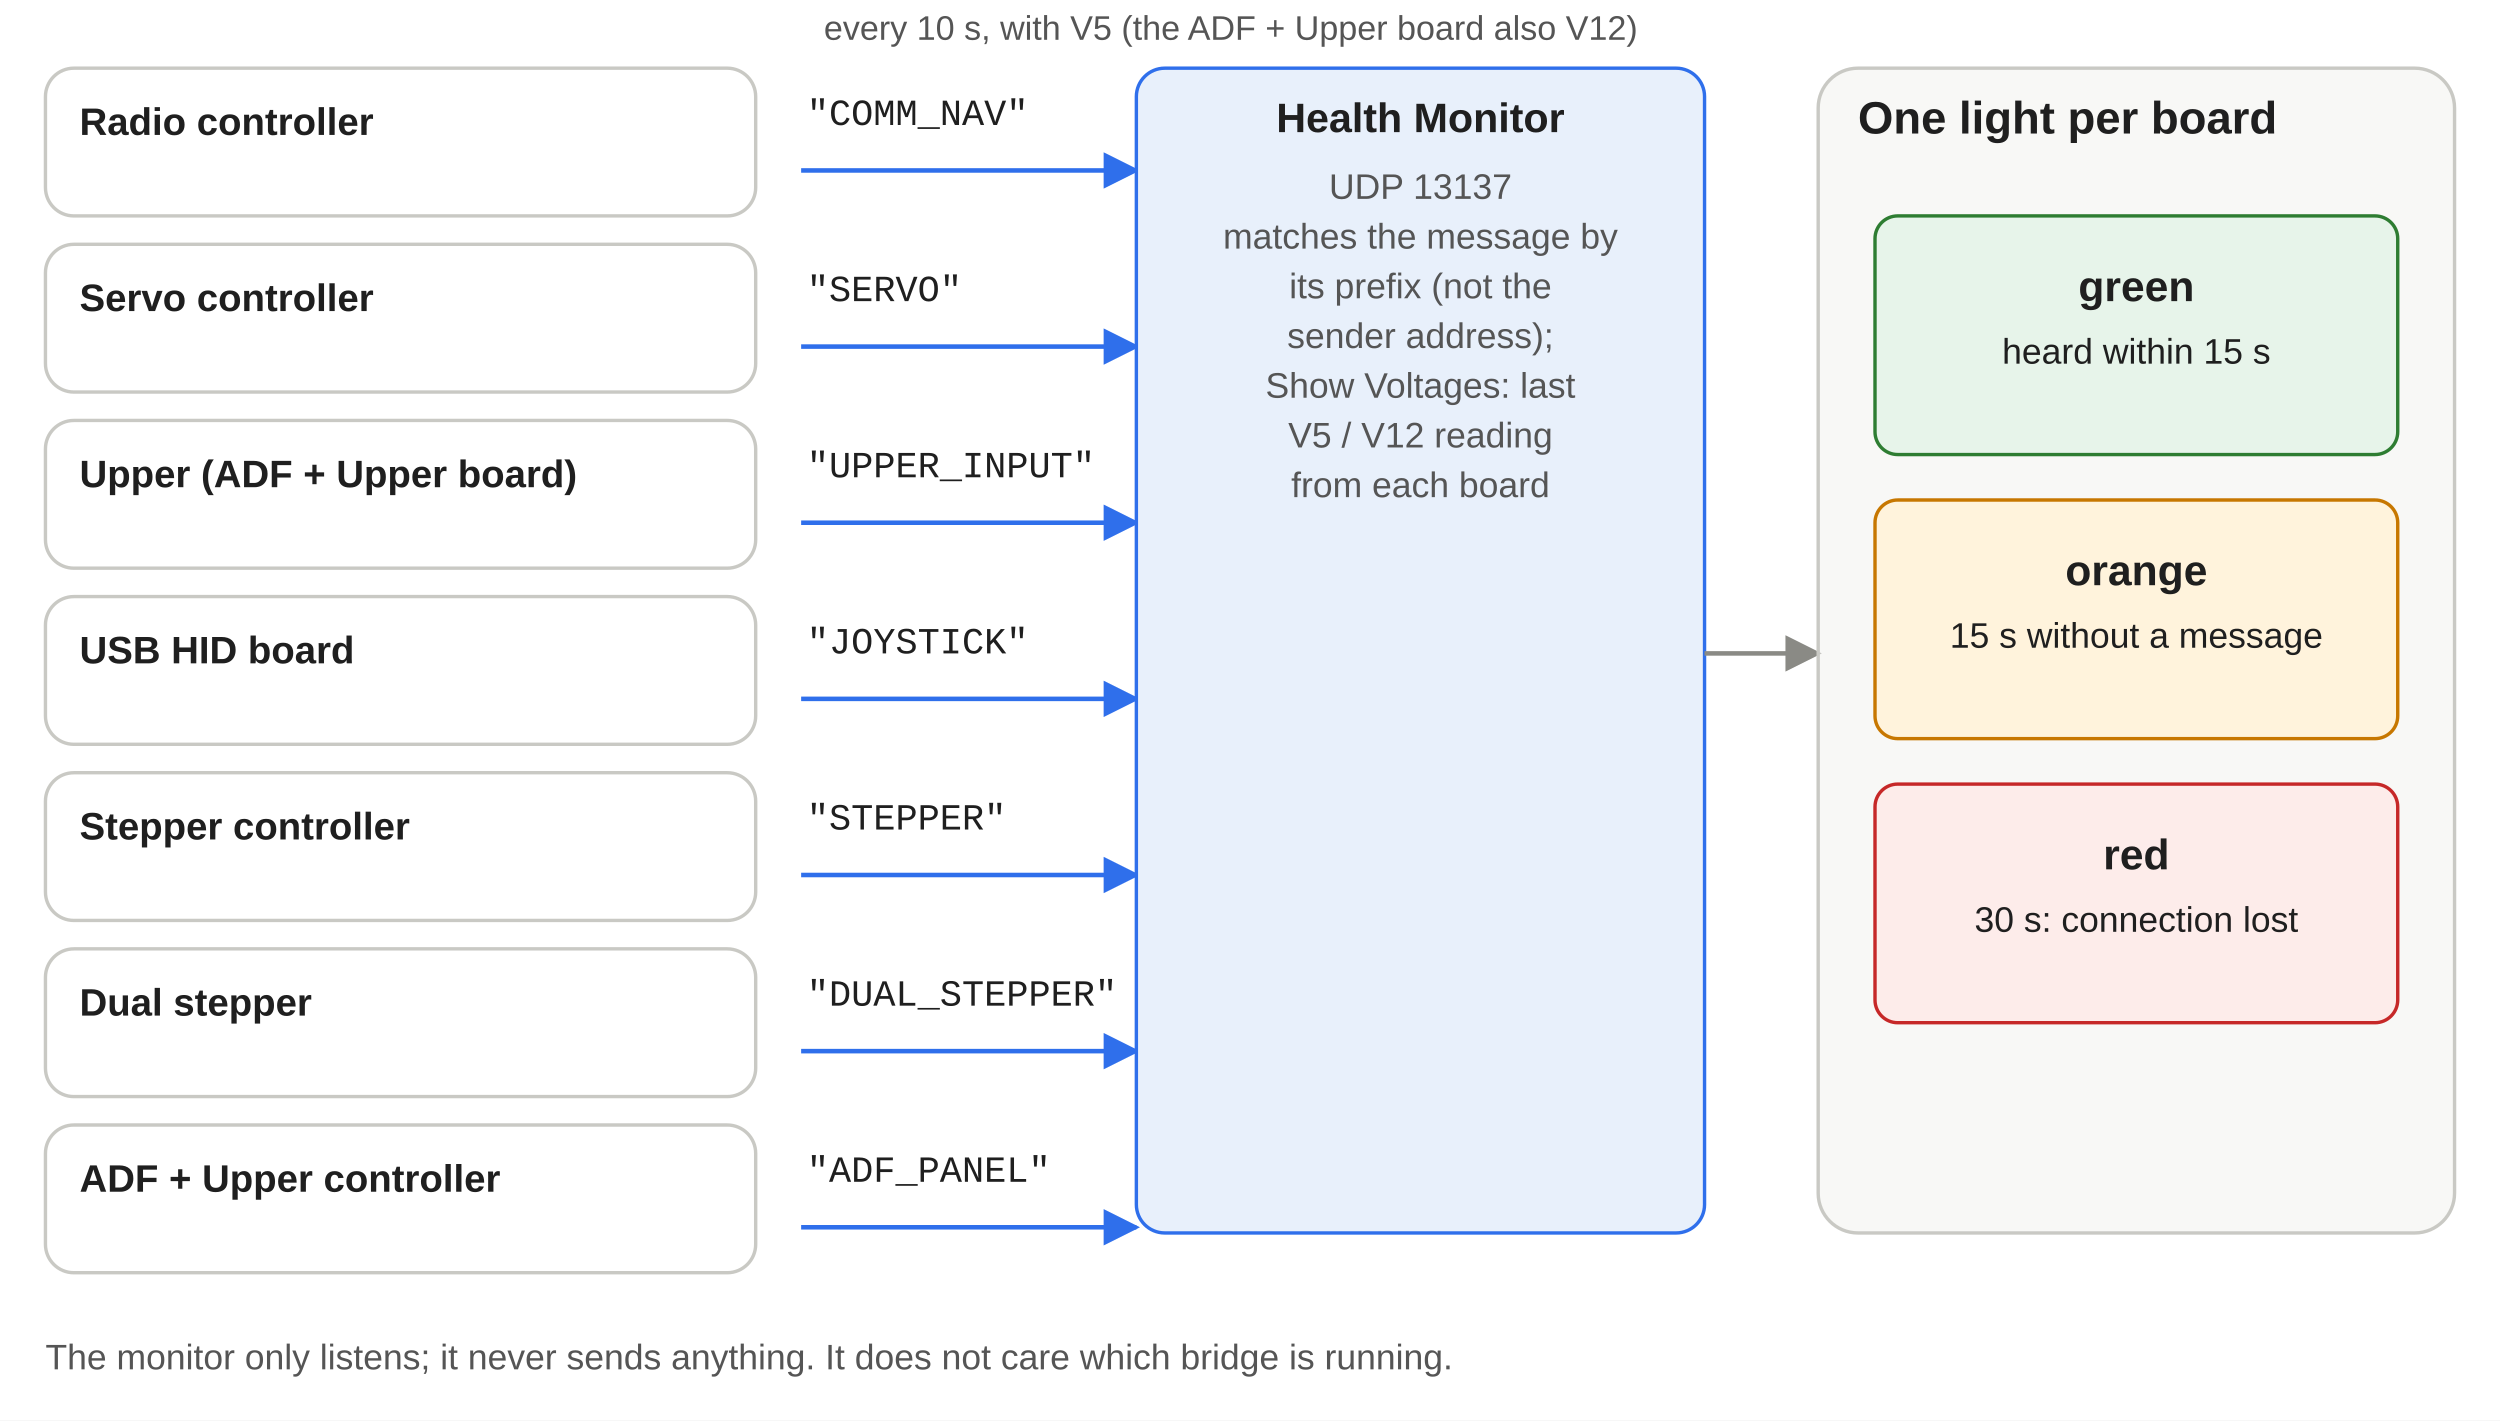
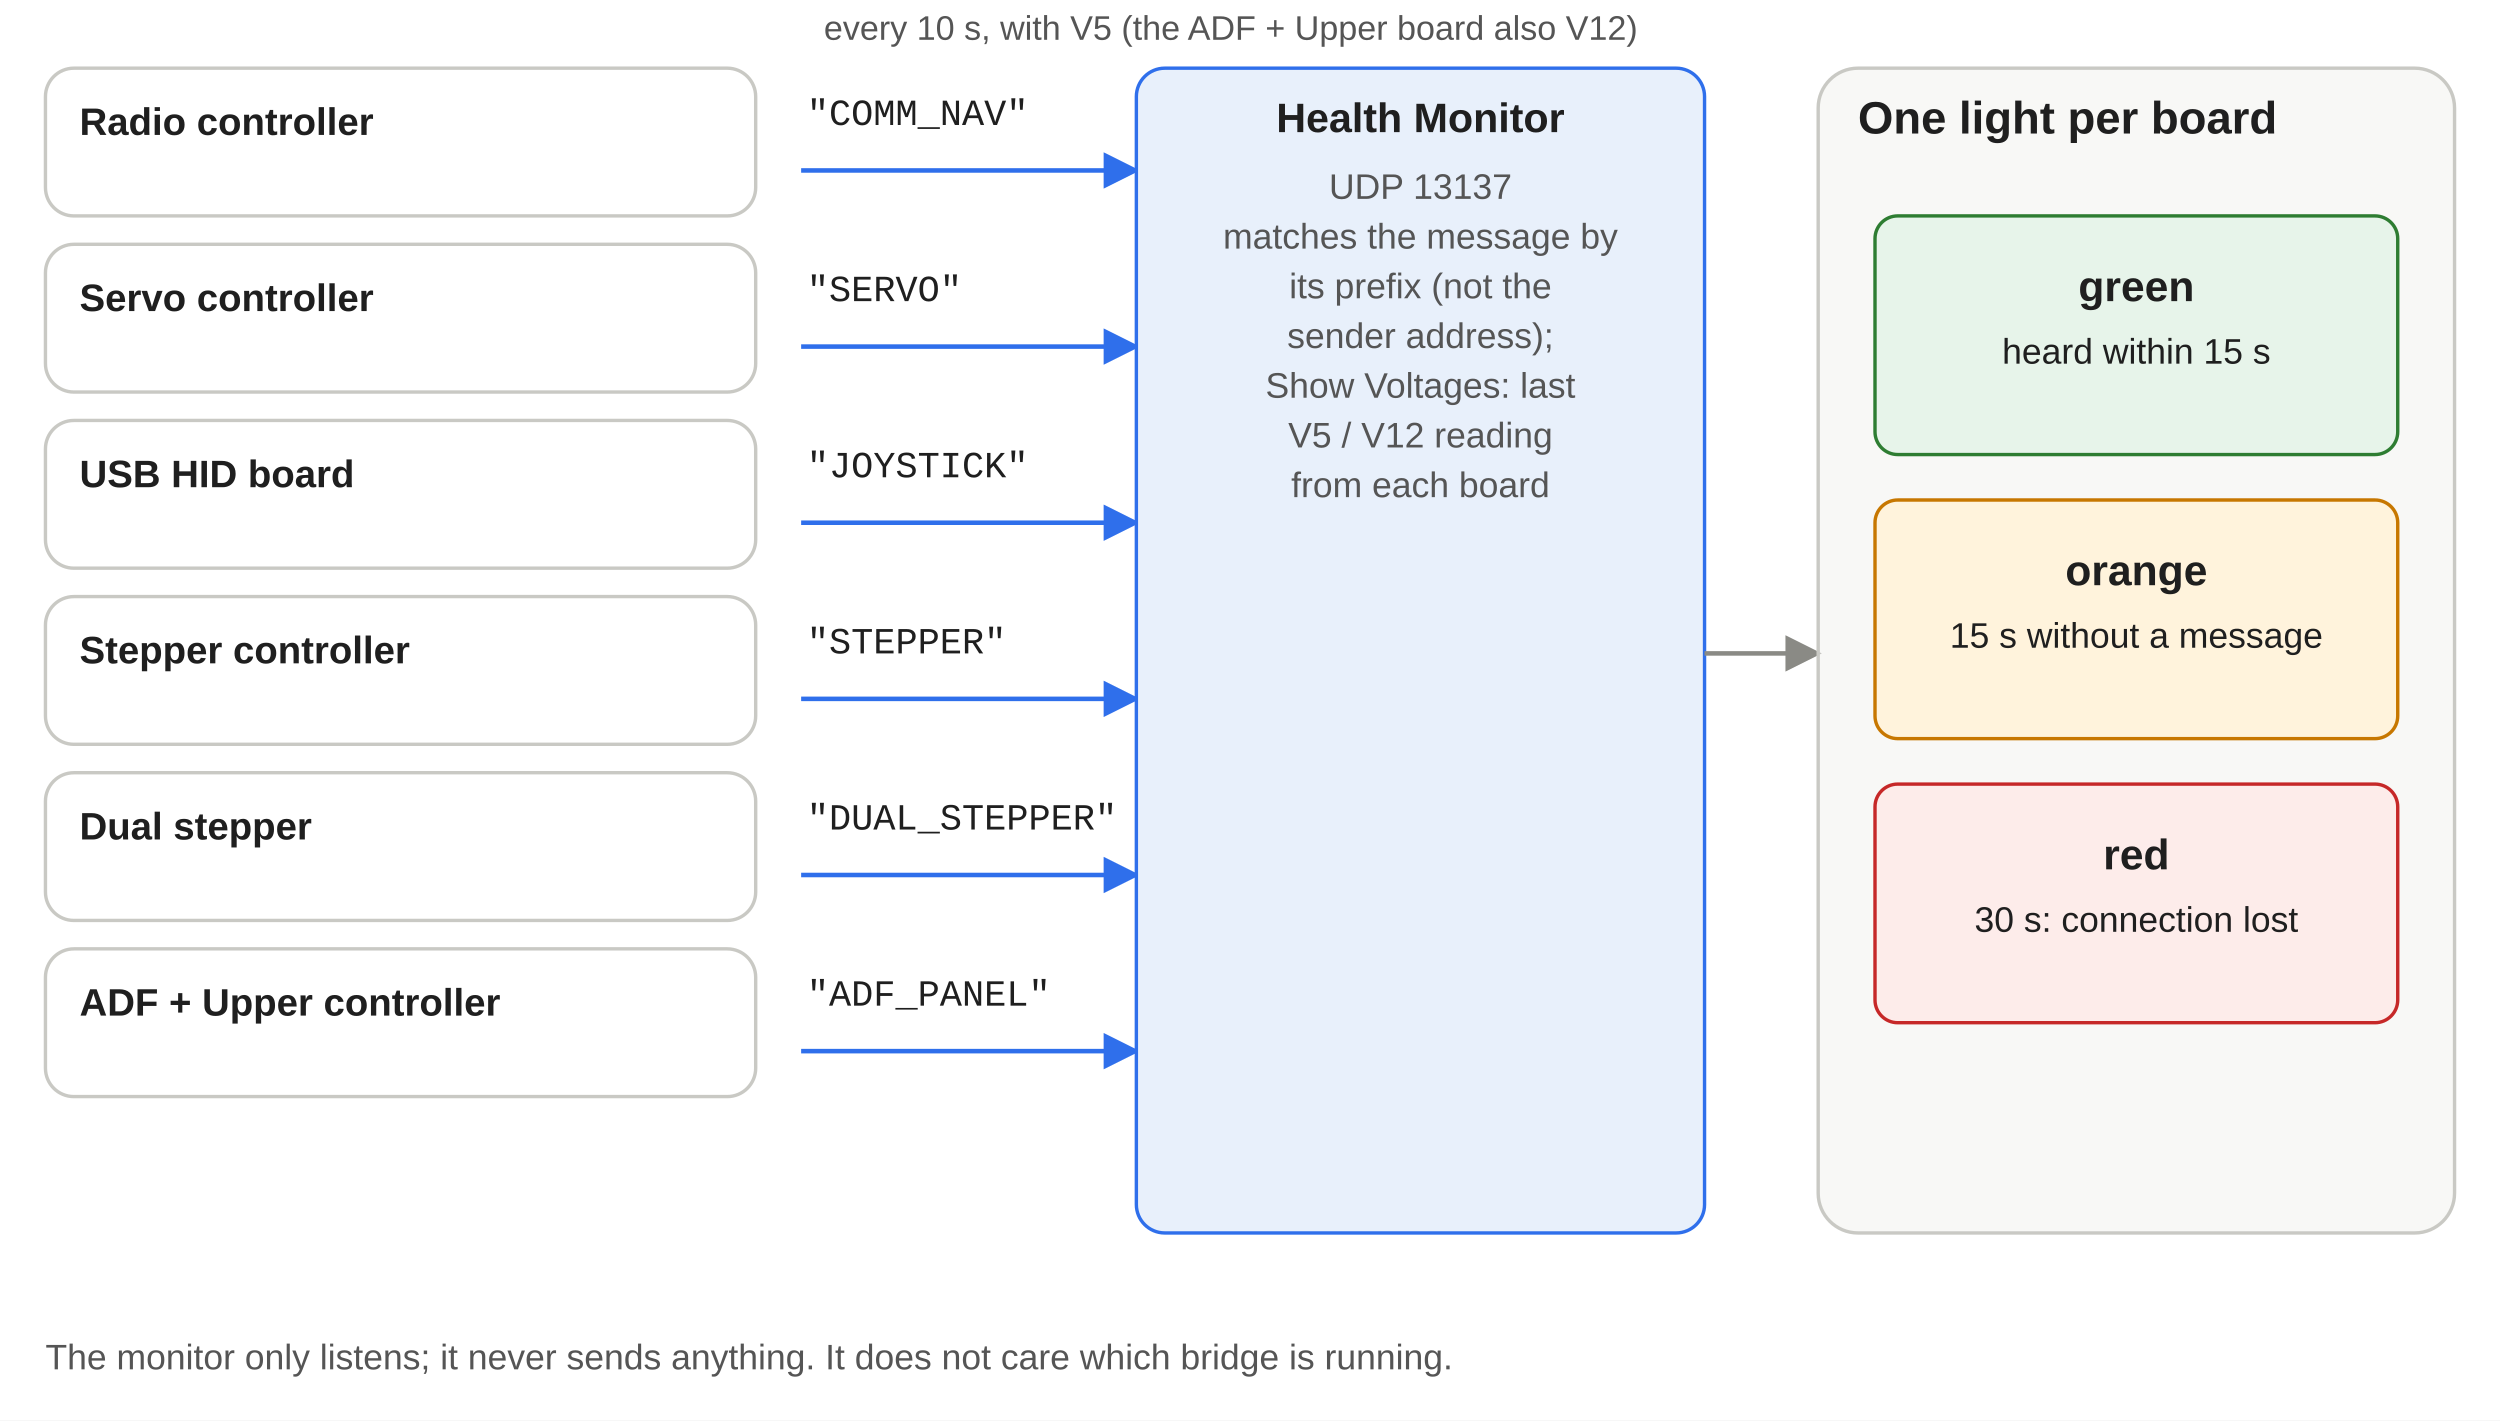
<svg xmlns="http://www.w3.org/2000/svg" width="880" height="500" viewBox="0 0 880 500">
  <rect width="880" height="500" fill="#FFFFFF" />
  <defs>
+     <marker id="ah8A8A85" viewBox="0 0 10 10" refX="9" refY="5" markerWidth="8" markerHeight="8" orient="auto">
+       <path d="M 0 0 L 10 5 L 0 10 z" fill="#8A8A85" />
+     </marker>
+     <marker id="ahs8A8A85" viewBox="0 0 10 10" refX="1" refY="5" markerWidth="8" markerHeight="8" orient="auto-start-reverse">
+       <path d="M 0 0 L 10 5 L 0 10 z" fill="#8A8A85" />
+     </marker>
    <marker id="ah2F6FEB" viewBox="0 0 10 10" refX="9" refY="5" markerWidth="8" markerHeight="8" orient="auto">
      <path d="M 0 0 L 10 5 L 0 10 z" fill="#2F6FEB" />
    </marker>
    <marker id="ahs2F6FEB" viewBox="0 0 10 10" refX="1" refY="5" markerWidth="8" markerHeight="8" orient="auto-start-reverse">
      <path d="M 0 0 L 10 5 L 0 10 z" fill="#2F6FEB" />
-     </marker>
-     <marker id="ah8A8A85" viewBox="0 0 10 10" refX="9" refY="5" markerWidth="8" markerHeight="8" orient="auto">
-       <path d="M 0 0 L 10 5 L 0 10 z" fill="#8A8A85" />
-     </marker>
-     <marker id="ahs8A8A85" viewBox="0 0 10 10" refX="1" refY="5" markerWidth="8" markerHeight="8" orient="auto-start-reverse">
-       <path d="M 0 0 L 10 5 L 0 10 z" fill="#8A8A85" />
    </marker>
  </defs>
  <rect x="16.0" y="24.0" width="250.0" height="52.0" rx="10" ry="10" fill="#FFFFFF" stroke="#C9C9C4" stroke-width="1.2" />
  <text x="28.0" y="47.5" font-family="Liberation Sans, Arial, Helvetica, sans-serif" font-size="13.5" font-weight="700" fill="#1F1F1F" text-anchor="start">Radio controller</text>
  <text x="284.0" y="44.0" font-family="Liberation Mono, Consolas, Courier New, monospace" font-size="13" font-weight="400" fill="#1F1F1F" text-anchor="start">"COMM_NAV"</text>
  <path d="M 282.0 60.0 L 400.0 60.0" fill="none" stroke="#2F6FEB" stroke-width="1.6" marker-end="url(#ah2F6FEB)" />
  <rect x="16.0" y="86.0" width="250.0" height="52.0" rx="10" ry="10" fill="#FFFFFF" stroke="#C9C9C4" stroke-width="1.2" />
  <text x="28.0" y="109.5" font-family="Liberation Sans, Arial, Helvetica, sans-serif" font-size="13.5" font-weight="700" fill="#1F1F1F" text-anchor="start">Servo controller</text>
  <text x="284.0" y="106.0" font-family="Liberation Mono, Consolas, Courier New, monospace" font-size="13" font-weight="400" fill="#1F1F1F" text-anchor="start">"SERVO"</text>
  <path d="M 282.0 122.0 L 400.0 122.0" fill="none" stroke="#2F6FEB" stroke-width="1.6" marker-end="url(#ah2F6FEB)" />
  <rect x="16.0" y="148.0" width="250.0" height="52.0" rx="10" ry="10" fill="#FFFFFF" stroke="#C9C9C4" stroke-width="1.2" />
-   <text x="28.0" y="171.5" font-family="Liberation Sans, Arial, Helvetica, sans-serif" font-size="13.5" font-weight="700" fill="#1F1F1F" text-anchor="start">Upper (ADF + Upper board)</text>
-   <text x="284.0" y="168.0" font-family="Liberation Mono, Consolas, Courier New, monospace" font-size="13" font-weight="400" fill="#1F1F1F" text-anchor="start">"UPPER_INPUT"</text>
+   <text x="28.0" y="171.5" font-family="Liberation Sans, Arial, Helvetica, sans-serif" font-size="13.5" font-weight="700" fill="#1F1F1F" text-anchor="start">USB HID board</text>
+   <text x="284.0" y="168.0" font-family="Liberation Mono, Consolas, Courier New, monospace" font-size="13" font-weight="400" fill="#1F1F1F" text-anchor="start">"JOYSTICK"</text>
  <path d="M 282.0 184.0 L 400.0 184.0" fill="none" stroke="#2F6FEB" stroke-width="1.6" marker-end="url(#ah2F6FEB)" />
  <rect x="16.0" y="210.0" width="250.0" height="52.0" rx="10" ry="10" fill="#FFFFFF" stroke="#C9C9C4" stroke-width="1.2" />
-   <text x="28.0" y="233.5" font-family="Liberation Sans, Arial, Helvetica, sans-serif" font-size="13.5" font-weight="700" fill="#1F1F1F" text-anchor="start">USB HID board</text>
-   <text x="284.0" y="230.0" font-family="Liberation Mono, Consolas, Courier New, monospace" font-size="13" font-weight="400" fill="#1F1F1F" text-anchor="start">"JOYSTICK"</text>
+   <text x="28.0" y="233.5" font-family="Liberation Sans, Arial, Helvetica, sans-serif" font-size="13.5" font-weight="700" fill="#1F1F1F" text-anchor="start">Stepper controller</text>
+   <text x="284.0" y="230.0" font-family="Liberation Mono, Consolas, Courier New, monospace" font-size="13" font-weight="400" fill="#1F1F1F" text-anchor="start">"STEPPER"</text>
  <path d="M 282.0 246.0 L 400.0 246.0" fill="none" stroke="#2F6FEB" stroke-width="1.6" marker-end="url(#ah2F6FEB)" />
  <rect x="16.0" y="272.0" width="250.0" height="52.0" rx="10" ry="10" fill="#FFFFFF" stroke="#C9C9C4" stroke-width="1.2" />
-   <text x="28.0" y="295.5" font-family="Liberation Sans, Arial, Helvetica, sans-serif" font-size="13.5" font-weight="700" fill="#1F1F1F" text-anchor="start">Stepper controller</text>
-   <text x="284.0" y="292.0" font-family="Liberation Mono, Consolas, Courier New, monospace" font-size="13" font-weight="400" fill="#1F1F1F" text-anchor="start">"STEPPER"</text>
+   <text x="28.0" y="295.5" font-family="Liberation Sans, Arial, Helvetica, sans-serif" font-size="13.5" font-weight="700" fill="#1F1F1F" text-anchor="start">Dual stepper</text>
+   <text x="284.0" y="292.0" font-family="Liberation Mono, Consolas, Courier New, monospace" font-size="13" font-weight="400" fill="#1F1F1F" text-anchor="start">"DUAL_STEPPER"</text>
  <path d="M 282.0 308.0 L 400.0 308.0" fill="none" stroke="#2F6FEB" stroke-width="1.6" marker-end="url(#ah2F6FEB)" />
  <rect x="16.0" y="334.0" width="250.0" height="52.0" rx="10" ry="10" fill="#FFFFFF" stroke="#C9C9C4" stroke-width="1.2" />
-   <text x="28.0" y="357.5" font-family="Liberation Sans, Arial, Helvetica, sans-serif" font-size="13.5" font-weight="700" fill="#1F1F1F" text-anchor="start">Dual stepper</text>
-   <text x="284.0" y="354.0" font-family="Liberation Mono, Consolas, Courier New, monospace" font-size="13" font-weight="400" fill="#1F1F1F" text-anchor="start">"DUAL_STEPPER"</text>
+   <text x="28.0" y="357.5" font-family="Liberation Sans, Arial, Helvetica, sans-serif" font-size="13.5" font-weight="700" fill="#1F1F1F" text-anchor="start">ADF + Upper controller</text>
+   <text x="284.0" y="354.0" font-family="Liberation Mono, Consolas, Courier New, monospace" font-size="13" font-weight="400" fill="#1F1F1F" text-anchor="start">"ADF_PANEL"</text>
  <path d="M 282.0 370.0 L 400.0 370.0" fill="none" stroke="#2F6FEB" stroke-width="1.6" marker-end="url(#ah2F6FEB)" />
-   <rect x="16.0" y="396.0" width="250.0" height="52.0" rx="10" ry="10" fill="#FFFFFF" stroke="#C9C9C4" stroke-width="1.2" />
-   <text x="28.0" y="419.5" font-family="Liberation Sans, Arial, Helvetica, sans-serif" font-size="13.5" font-weight="700" fill="#1F1F1F" text-anchor="start">ADF + Upper controller</text>
-   <text x="284.0" y="416.0" font-family="Liberation Mono, Consolas, Courier New, monospace" font-size="13" font-weight="400" fill="#1F1F1F" text-anchor="start">"ADF_PANEL"</text>
-   <path d="M 282.0 432.0 L 400.0 432.0" fill="none" stroke="#2F6FEB" stroke-width="1.6" marker-end="url(#ah2F6FEB)" />
  <text x="290.0" y="14.0" font-family="Liberation Sans, Arial, Helvetica, sans-serif" font-size="12" font-weight="400" fill="#555555" text-anchor="start">every 10 s, with V5 (the ADF + Upper board also V12)</text>
  <rect x="400.0" y="24.0" width="200.0" height="410.0" rx="10" ry="10" fill="#E8F0FB" stroke="#2F6FEB" stroke-width="1.2" />
  <text x="500.0" y="46.5" font-family="Liberation Sans, Arial, Helvetica, sans-serif" font-size="14.5" font-weight="700" fill="#1F1F1F" text-anchor="middle">Health Monitor</text>
  <text x="500.0" y="70.0" font-family="Liberation Sans, Arial, Helvetica, sans-serif" font-size="12.5" font-weight="400" fill="#555555" text-anchor="middle">UDP 13137</text>
  <text x="500.0" y="87.5" font-family="Liberation Sans, Arial, Helvetica, sans-serif" font-size="12.5" font-weight="400" fill="#555555" text-anchor="middle">matches the message by</text>
  <text x="500.0" y="105.0" font-family="Liberation Sans, Arial, Helvetica, sans-serif" font-size="12.5" font-weight="400" fill="#555555" text-anchor="middle">its prefix (not the</text>
  <text x="500.0" y="122.5" font-family="Liberation Sans, Arial, Helvetica, sans-serif" font-size="12.5" font-weight="400" fill="#555555" text-anchor="middle">sender address);</text>
  <text x="500.0" y="140.0" font-family="Liberation Sans, Arial, Helvetica, sans-serif" font-size="12.5" font-weight="400" fill="#555555" text-anchor="middle">Show Voltages: last</text>
  <text x="500.0" y="157.5" font-family="Liberation Sans, Arial, Helvetica, sans-serif" font-size="12.5" font-weight="400" fill="#555555" text-anchor="middle">V5 / V12 reading</text>
  <text x="500.0" y="175.0" font-family="Liberation Sans, Arial, Helvetica, sans-serif" font-size="12.5" font-weight="400" fill="#555555" text-anchor="middle">from each board</text>
  <path d="M 600.0 230.0 L 640.0 230.0" fill="none" stroke="#8A8A85" stroke-width="1.6" marker-end="url(#ah8A8A85)" />
  <rect x="640.0" y="24.0" width="224.0" height="410.0" rx="14" ry="14" fill="#F1F1EE" fill-opacity="0.55" stroke="#C9C9C4" stroke-width="1.2" />
  <text x="654.0" y="47.0" font-family="Liberation Sans, Arial, Helvetica, sans-serif" font-size="16" font-weight="700" fill="#1F1F1F" text-anchor="start">One light per board</text>
  <rect x="660.0" y="76.0" width="184.0" height="84.0" rx="8" ry="8" fill="#E7F4EA" stroke="#2E7D32" stroke-width="1.2" />
  <text x="752.0" y="106.0" font-family="Liberation Sans, Arial, Helvetica, sans-serif" font-size="15" font-weight="700" fill="#1F1F1F" text-anchor="middle">green</text>
  <text x="752.0" y="128.0" font-family="Liberation Sans, Arial, Helvetica, sans-serif" font-size="12.5" font-weight="400" fill="#1F1F1F" text-anchor="middle">heard within 15 s</text>
  <rect x="660.0" y="176.0" width="184.0" height="84.0" rx="8" ry="8" fill="#FFF3DC" stroke="#C77700" stroke-width="1.2" />
  <text x="752.0" y="206.0" font-family="Liberation Sans, Arial, Helvetica, sans-serif" font-size="15" font-weight="700" fill="#1F1F1F" text-anchor="middle">orange</text>
  <text x="752.0" y="228.0" font-family="Liberation Sans, Arial, Helvetica, sans-serif" font-size="12.5" font-weight="400" fill="#1F1F1F" text-anchor="middle">15 s without a message</text>
  <rect x="660.0" y="276.0" width="184.0" height="84.0" rx="8" ry="8" fill="#FDECEA" stroke="#C62828" stroke-width="1.2" />
  <text x="752.0" y="306.0" font-family="Liberation Sans, Arial, Helvetica, sans-serif" font-size="15" font-weight="700" fill="#1F1F1F" text-anchor="middle">red</text>
  <text x="752.0" y="328.0" font-family="Liberation Sans, Arial, Helvetica, sans-serif" font-size="12.5" font-weight="400" fill="#1F1F1F" text-anchor="middle">30 s: connection lost</text>
  <text x="16.0" y="482.0" font-family="Liberation Sans, Arial, Helvetica, sans-serif" font-size="12.5" font-weight="400" fill="#555555" text-anchor="start">The monitor only listens; it never sends anything. It does not care which bridge is running.</text>
</svg>
